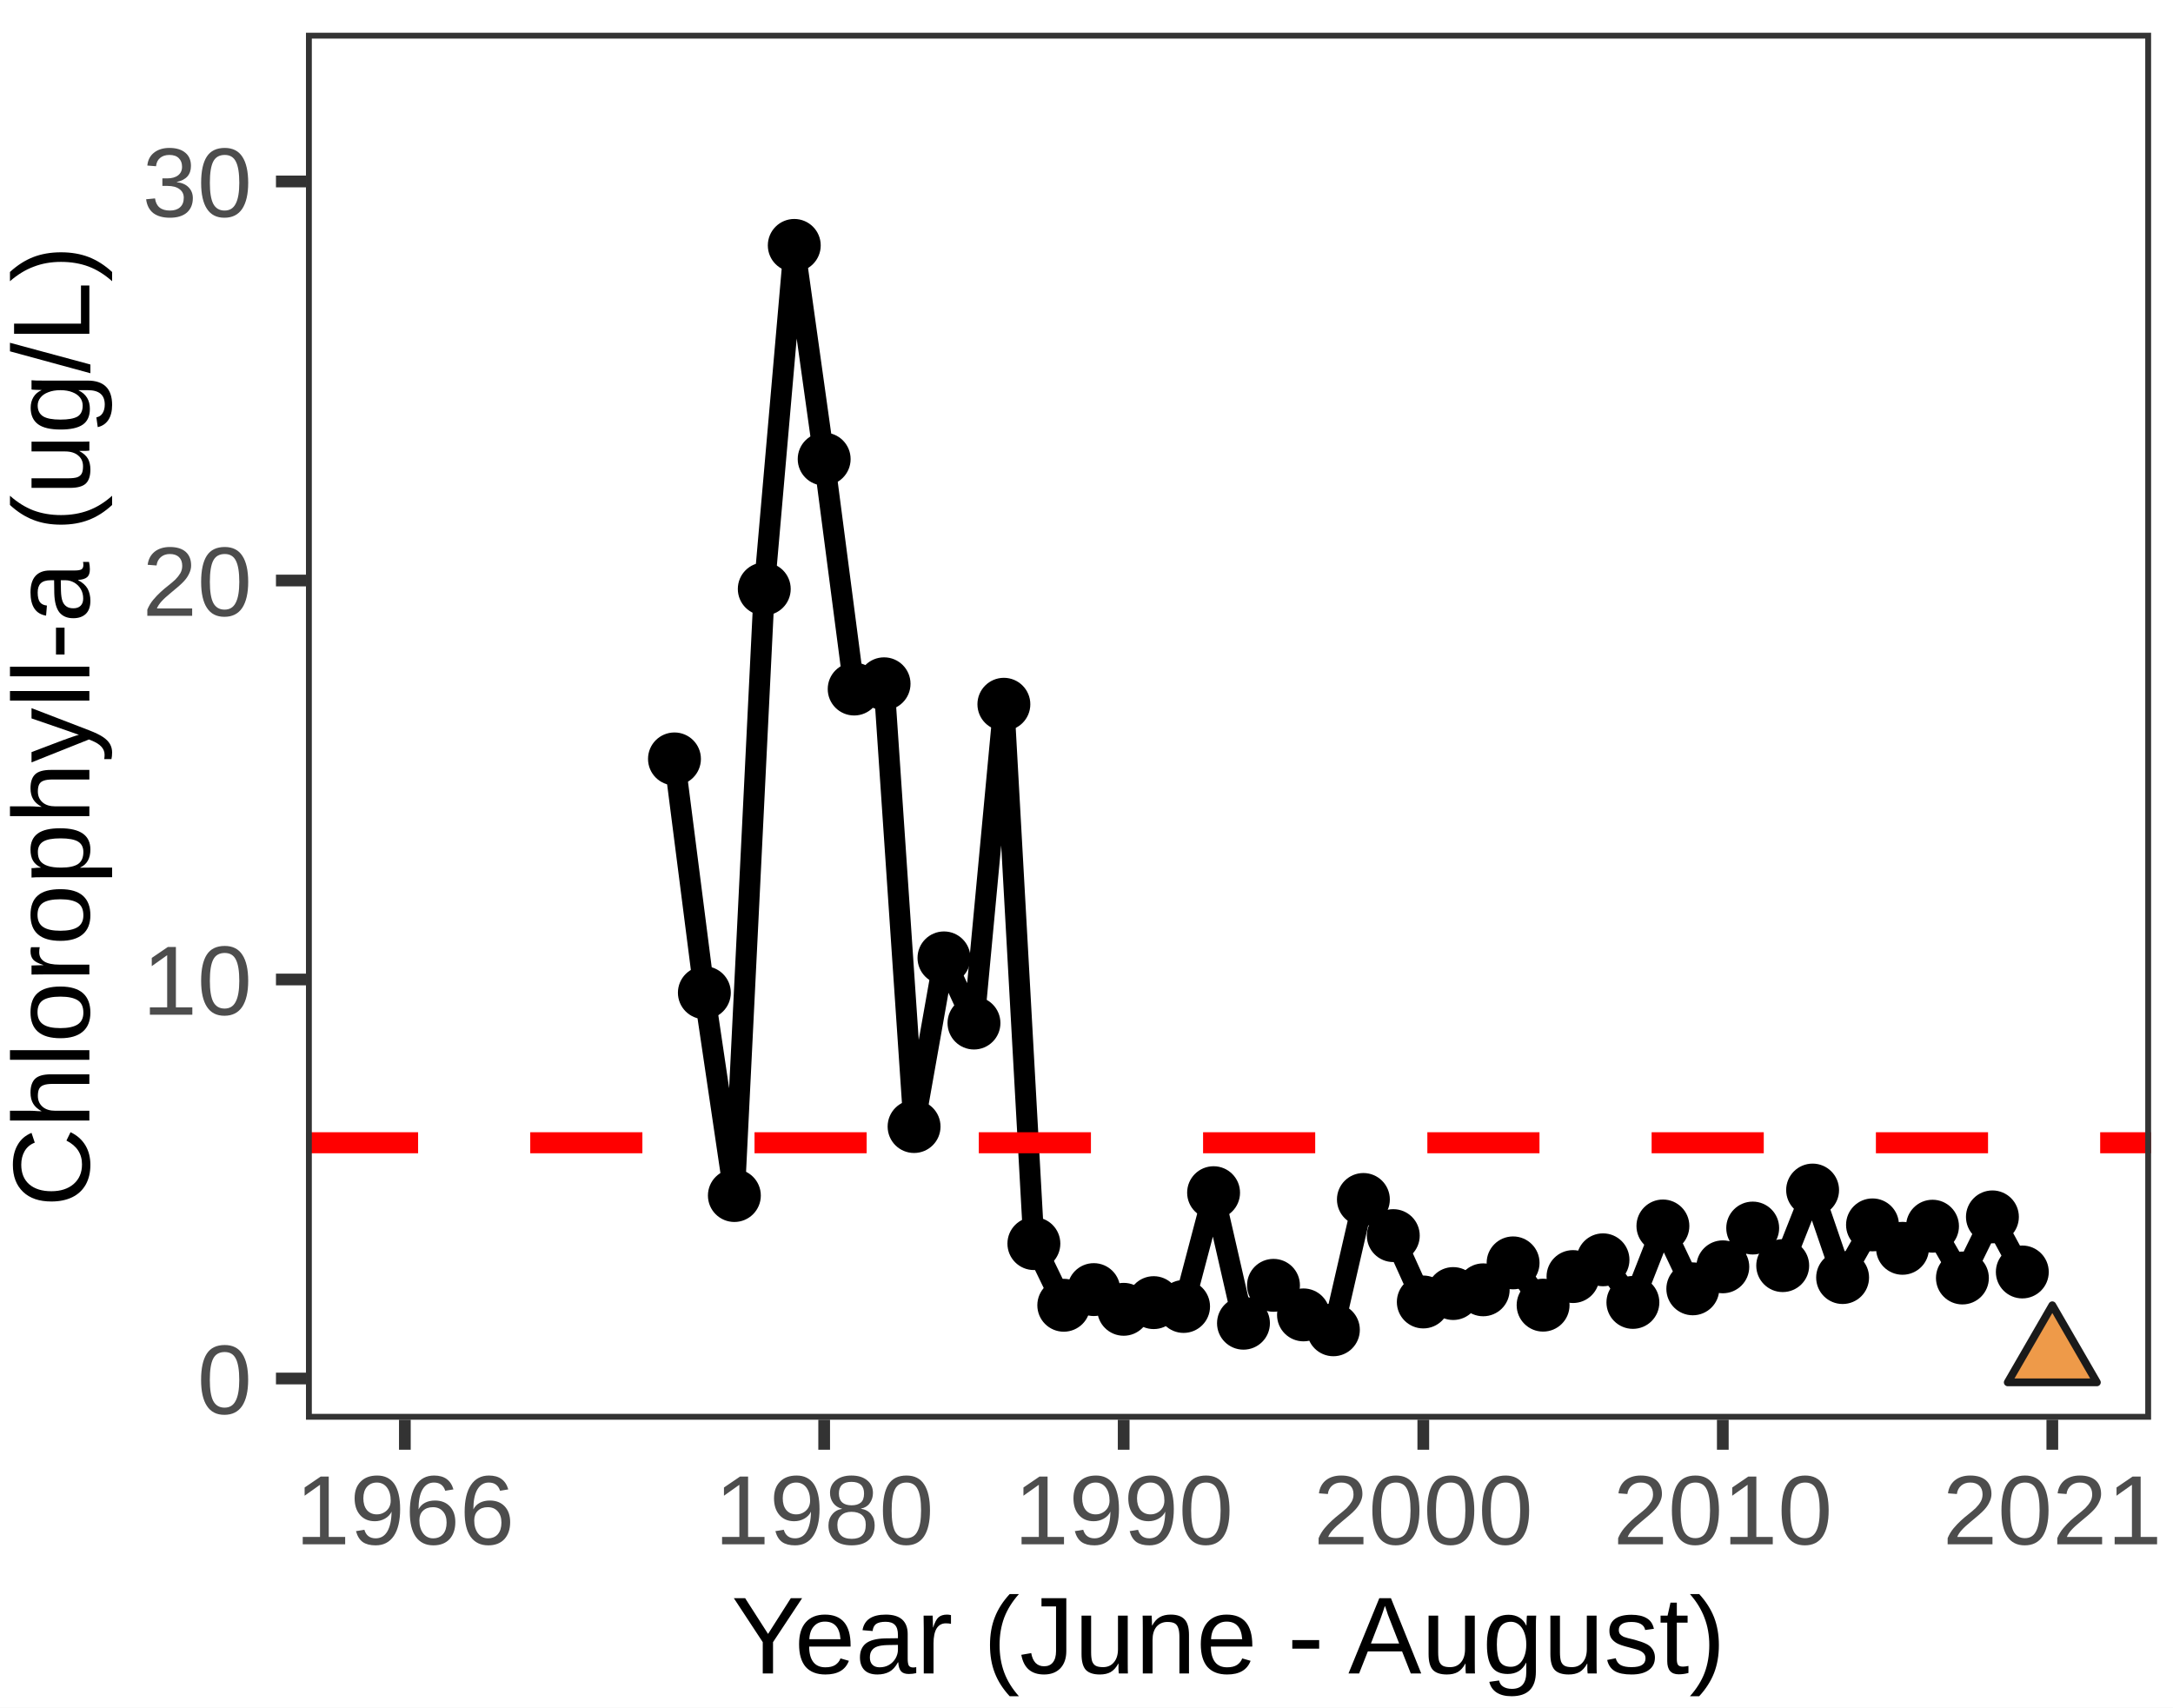
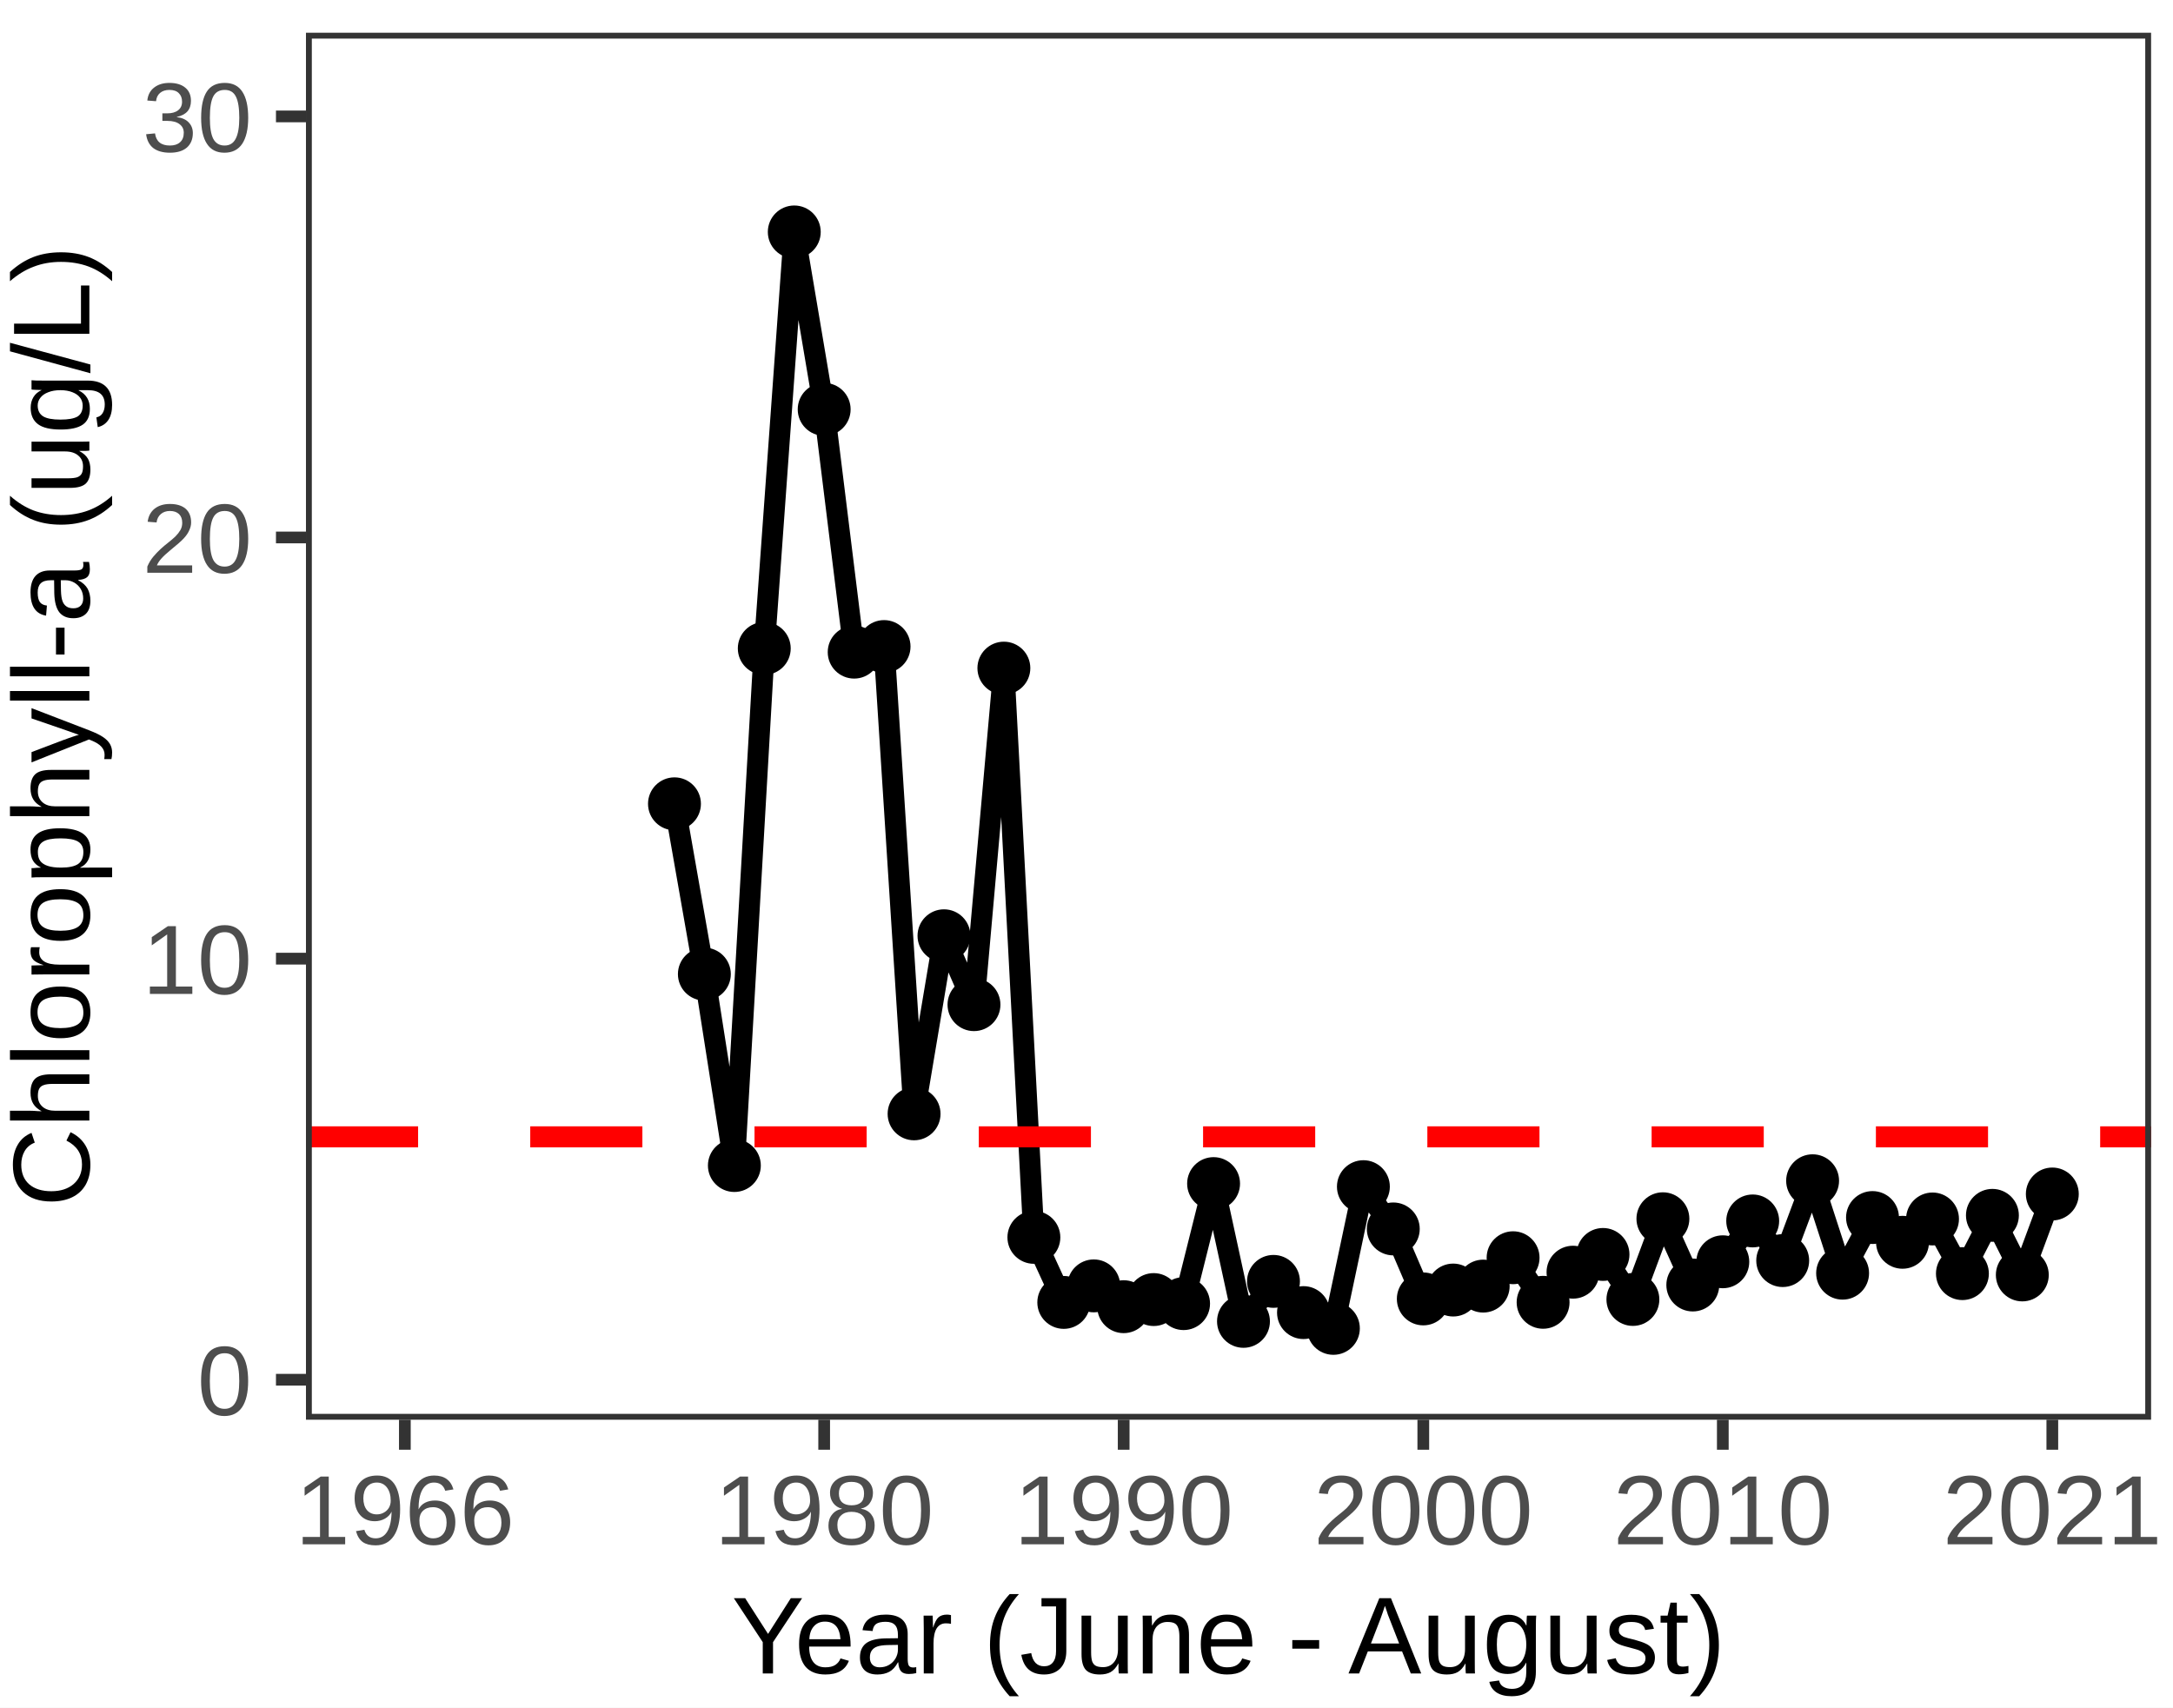
<svg xmlns="http://www.w3.org/2000/svg" class="svglite" width="198.43pt" height="155.91pt" viewBox="0 0 198.43 155.91">
  <defs>
    <style type="text/css">
    .svglite line, .svglite polyline, .svglite polygon, .svglite path, .svglite rect, .svglite circle {
      fill: none;
      stroke: #000000;
      stroke-linecap: round;
      stroke-linejoin: round;
      stroke-miterlimit: 10.00;
    }
    .svglite text {
      white-space: pre;
    }
  </style>
  </defs>
  <rect width="100%" height="100%" style="stroke: none; fill: #FFFFFF;" />
  <defs>
    <clipPath id="cpMC4wMHwxOTguNDN8MC4wMHwxNTUuOTE=">
      <rect x="0.00" y="0.00" width="198.43" height="155.91" />
    </clipPath>
  </defs>
  <g clip-path="url(#cpMC4wMHwxOTguNDN8MC4wMHwxNTUuOTE=)">
    <rect x="0.00" y="0.00" width="198.43" height="155.91" style="stroke-width: 1.07; stroke: #FFFFFF; fill: #FFFFFF;" />
  </g>
  <defs>
    <clipPath id="cpMjcuOTR8MTk2LjQzfDIuOTl8MTI5LjY0">
      <rect x="27.94" y="2.99" width="168.49" height="126.65" />
    </clipPath>
  </defs>
  <g clip-path="url(#cpMjcuOTR8MTk2LjQzfDIuOTl8MTI5LjY0)">
    <rect x="27.94" y="2.99" width="168.49" height="126.65" style="stroke-width: 1.07; stroke: none; fill: #FFFFFF;" />
-     <polyline points="61.59,69.30 64.32,90.65 67.06,109.17 69.79,53.78 72.53,22.41 75.26,41.92 78.00,62.92 80.73,62.44 83.47,102.87 86.20,87.47 88.94,93.42 91.67,64.31 94.41,113.56 97.14,119.19 99.88,117.76 102.61,119.56 105.35,118.95 108.08,119.30 110.82,108.91 113.55,120.83 116.29,117.37 119.03,120.07 121.76,121.43 124.50,109.53 127.23,112.83 129.97,118.89 132.70,118.12 135.44,117.78 138.17,115.32 140.91,119.18 143.64,116.57 146.38,115.04 149.11,118.93 151.85,111.95 154.58,117.69 157.32,115.68 160.05,112.14 162.79,115.57 165.52,108.67 168.26,116.66 170.99,111.85 173.73,113.99 176.47,111.97 179.20,116.70 181.94,111.12 184.67,116.15 " style="stroke-width: 1.92; stroke-linecap: butt;" />
-     <circle cx="61.59" cy="69.30" r="2.06" style="stroke-width: 0.71; fill: #000000;" />
-     <circle cx="64.32" cy="90.65" r="2.06" style="stroke-width: 0.71; fill: #000000;" />
-     <circle cx="67.06" cy="109.17" r="2.06" style="stroke-width: 0.71; fill: #000000;" />
-     <circle cx="69.79" cy="53.78" r="2.06" style="stroke-width: 0.71; fill: #000000;" />
-     <circle cx="72.53" cy="22.41" r="2.06" style="stroke-width: 0.71; fill: #000000;" />
-     <circle cx="75.26" cy="41.92" r="2.06" style="stroke-width: 0.71; fill: #000000;" />
-     <circle cx="78.00" cy="62.92" r="2.06" style="stroke-width: 0.71; fill: #000000;" />
-     <circle cx="80.73" cy="62.44" r="2.06" style="stroke-width: 0.71; fill: #000000;" />
-     <circle cx="83.47" cy="102.87" r="2.06" style="stroke-width: 0.71; fill: #000000;" />
-     <circle cx="86.20" cy="87.47" r="2.06" style="stroke-width: 0.71; fill: #000000;" />
-     <circle cx="88.94" cy="93.42" r="2.06" style="stroke-width: 0.71; fill: #000000;" />
-     <circle cx="91.67" cy="64.31" r="2.06" style="stroke-width: 0.71; fill: #000000;" />
-     <circle cx="94.41" cy="113.56" r="2.06" style="stroke-width: 0.71; fill: #000000;" />
-     <circle cx="97.14" cy="119.19" r="2.06" style="stroke-width: 0.71; fill: #000000;" />
-     <circle cx="99.88" cy="117.76" r="2.06" style="stroke-width: 0.71; fill: #000000;" />
-     <circle cx="102.61" cy="119.56" r="2.06" style="stroke-width: 0.71; fill: #000000;" />
-     <circle cx="105.35" cy="118.95" r="2.06" style="stroke-width: 0.71; fill: #000000;" />
-     <circle cx="108.08" cy="119.30" r="2.06" style="stroke-width: 0.71; fill: #000000;" />
-     <circle cx="110.82" cy="108.91" r="2.06" style="stroke-width: 0.71; fill: #000000;" />
-     <circle cx="113.55" cy="120.83" r="2.06" style="stroke-width: 0.71; fill: #000000;" />
-     <circle cx="116.29" cy="117.37" r="2.06" style="stroke-width: 0.71; fill: #000000;" />
-     <circle cx="119.03" cy="120.07" r="2.06" style="stroke-width: 0.71; fill: #000000;" />
-     <circle cx="121.76" cy="121.43" r="2.06" style="stroke-width: 0.71; fill: #000000;" />
-     <circle cx="124.50" cy="109.53" r="2.06" style="stroke-width: 0.71; fill: #000000;" />
-     <circle cx="127.23" cy="112.83" r="2.06" style="stroke-width: 0.71; fill: #000000;" />
-     <circle cx="129.97" cy="118.89" r="2.06" style="stroke-width: 0.71; fill: #000000;" />
-     <circle cx="132.70" cy="118.12" r="2.06" style="stroke-width: 0.71; fill: #000000;" />
-     <circle cx="135.44" cy="117.78" r="2.06" style="stroke-width: 0.71; fill: #000000;" />
-     <circle cx="138.17" cy="115.32" r="2.06" style="stroke-width: 0.71; fill: #000000;" />
-     <circle cx="140.91" cy="119.18" r="2.06" style="stroke-width: 0.71; fill: #000000;" />
-     <circle cx="143.64" cy="116.57" r="2.06" style="stroke-width: 0.71; fill: #000000;" />
-     <circle cx="146.38" cy="115.04" r="2.06" style="stroke-width: 0.71; fill: #000000;" />
-     <circle cx="149.11" cy="118.93" r="2.06" style="stroke-width: 0.71; fill: #000000;" />
-     <circle cx="151.85" cy="111.95" r="2.06" style="stroke-width: 0.71; fill: #000000;" />
-     <circle cx="154.58" cy="117.69" r="2.06" style="stroke-width: 0.71; fill: #000000;" />
-     <circle cx="157.32" cy="115.68" r="2.06" style="stroke-width: 0.71; fill: #000000;" />
-     <circle cx="160.05" cy="112.14" r="2.06" style="stroke-width: 0.71; fill: #000000;" />
-     <circle cx="162.79" cy="115.57" r="2.06" style="stroke-width: 0.71; fill: #000000;" />
-     <circle cx="165.52" cy="108.67" r="2.06" style="stroke-width: 0.71; fill: #000000;" />
-     <circle cx="168.26" cy="116.66" r="2.06" style="stroke-width: 0.71; fill: #000000;" />
-     <circle cx="170.99" cy="111.85" r="2.06" style="stroke-width: 0.71; fill: #000000;" />
-     <circle cx="173.73" cy="113.99" r="2.06" style="stroke-width: 0.71; fill: #000000;" />
-     <circle cx="176.47" cy="111.97" r="2.06" style="stroke-width: 0.71; fill: #000000;" />
-     <circle cx="179.20" cy="116.70" r="2.06" style="stroke-width: 0.71; fill: #000000;" />
-     <circle cx="181.94" cy="111.12" r="2.06" style="stroke-width: 0.71; fill: #000000;" />
-     <circle cx="184.67" cy="116.15" r="2.06" style="stroke-width: 0.71; fill: #000000;" />
-     <polygon points="187.41,119.19 191.48,126.23 183.34,126.23 " style="stroke-width: 0.71; stroke: #1A1A1A; fill: #EE9A49;" />
-     <line x1="27.94" y1="104.35" x2="196.43" y2="104.35" style="stroke-width: 1.92; stroke: #FF0000; stroke-dasharray: 10.24,10.24; stroke-linecap: butt;" />
+     <polyline points="61.59,73.40 64.32,88.95 67.06,106.43 69.79,59.21 72.53,21.18 75.26,37.38 78.00,59.55 80.73,59.04 83.47,101.71 86.20,85.45 88.94,91.74 91.67,61.01 94.41,112.99 97.14,118.93 99.88,117.42 102.61,119.32 105.35,118.67 108.08,119.04 110.82,108.08 113.55,120.66 116.29,117.01 119.03,119.86 121.76,121.30 124.50,108.36 127.23,112.22 129.97,118.61 132.70,117.80 135.44,117.44 138.17,114.85 140.91,118.92 143.64,116.17 146.38,114.55 149.11,118.66 151.85,111.29 154.58,117.34 157.32,115.22 160.05,111.49 162.79,115.11 165.52,107.82 168.26,116.26 170.99,111.18 173.73,113.44 176.47,111.31 179.20,116.30 181.94,110.98 184.67,116.42 187.41,109.03 " style="stroke-width: 1.92; stroke-linecap: butt;" />
+     <circle cx="61.59" cy="73.40" r="2.06" style="stroke-width: 0.71; fill: #000000;" />
+     <circle cx="64.32" cy="88.95" r="2.06" style="stroke-width: 0.71; fill: #000000;" />
+     <circle cx="67.06" cy="106.43" r="2.06" style="stroke-width: 0.71; fill: #000000;" />
+     <circle cx="69.79" cy="59.21" r="2.06" style="stroke-width: 0.71; fill: #000000;" />
+     <circle cx="72.53" cy="21.18" r="2.06" style="stroke-width: 0.71; fill: #000000;" />
+     <circle cx="75.26" cy="37.38" r="2.06" style="stroke-width: 0.71; fill: #000000;" />
+     <circle cx="78.00" cy="59.55" r="2.06" style="stroke-width: 0.71; fill: #000000;" />
+     <circle cx="80.73" cy="59.04" r="2.06" style="stroke-width: 0.71; fill: #000000;" />
+     <circle cx="83.47" cy="101.71" r="2.06" style="stroke-width: 0.71; fill: #000000;" />
+     <circle cx="86.20" cy="85.45" r="2.06" style="stroke-width: 0.71; fill: #000000;" />
+     <circle cx="88.94" cy="91.74" r="2.06" style="stroke-width: 0.71; fill: #000000;" />
+     <circle cx="91.67" cy="61.01" r="2.06" style="stroke-width: 0.71; fill: #000000;" />
+     <circle cx="94.41" cy="112.99" r="2.06" style="stroke-width: 0.71; fill: #000000;" />
+     <circle cx="97.14" cy="118.93" r="2.06" style="stroke-width: 0.71; fill: #000000;" />
+     <circle cx="99.88" cy="117.42" r="2.06" style="stroke-width: 0.71; fill: #000000;" />
+     <circle cx="102.61" cy="119.32" r="2.06" style="stroke-width: 0.71; fill: #000000;" />
+     <circle cx="105.35" cy="118.67" r="2.06" style="stroke-width: 0.71; fill: #000000;" />
+     <circle cx="108.08" cy="119.04" r="2.06" style="stroke-width: 0.71; fill: #000000;" />
+     <circle cx="110.82" cy="108.08" r="2.06" style="stroke-width: 0.71; fill: #000000;" />
+     <circle cx="113.55" cy="120.66" r="2.06" style="stroke-width: 0.71; fill: #000000;" />
+     <circle cx="116.29" cy="117.01" r="2.06" style="stroke-width: 0.71; fill: #000000;" />
+     <circle cx="119.03" cy="119.86" r="2.06" style="stroke-width: 0.71; fill: #000000;" />
+     <circle cx="121.76" cy="121.30" r="2.06" style="stroke-width: 0.71; fill: #000000;" />
+     <circle cx="124.50" cy="108.36" r="2.06" style="stroke-width: 0.71; fill: #000000;" />
+     <circle cx="127.23" cy="112.22" r="2.06" style="stroke-width: 0.71; fill: #000000;" />
+     <circle cx="129.97" cy="118.61" r="2.06" style="stroke-width: 0.71; fill: #000000;" />
+     <circle cx="132.70" cy="117.80" r="2.06" style="stroke-width: 0.71; fill: #000000;" />
+     <circle cx="135.44" cy="117.44" r="2.06" style="stroke-width: 0.71; fill: #000000;" />
+     <circle cx="138.17" cy="114.85" r="2.06" style="stroke-width: 0.71; fill: #000000;" />
+     <circle cx="140.91" cy="118.92" r="2.06" style="stroke-width: 0.71; fill: #000000;" />
+     <circle cx="143.64" cy="116.17" r="2.06" style="stroke-width: 0.71; fill: #000000;" />
+     <circle cx="146.38" cy="114.55" r="2.06" style="stroke-width: 0.71; fill: #000000;" />
+     <circle cx="149.11" cy="118.66" r="2.06" style="stroke-width: 0.71; fill: #000000;" />
+     <circle cx="151.85" cy="111.29" r="2.06" style="stroke-width: 0.71; fill: #000000;" />
+     <circle cx="154.58" cy="117.34" r="2.06" style="stroke-width: 0.71; fill: #000000;" />
+     <circle cx="157.32" cy="115.22" r="2.06" style="stroke-width: 0.71; fill: #000000;" />
+     <circle cx="160.05" cy="111.49" r="2.06" style="stroke-width: 0.71; fill: #000000;" />
+     <circle cx="162.79" cy="115.11" r="2.06" style="stroke-width: 0.71; fill: #000000;" />
+     <circle cx="165.52" cy="107.82" r="2.06" style="stroke-width: 0.71; fill: #000000;" />
+     <circle cx="168.26" cy="116.26" r="2.06" style="stroke-width: 0.71; fill: #000000;" />
+     <circle cx="170.99" cy="111.18" r="2.06" style="stroke-width: 0.71; fill: #000000;" />
+     <circle cx="173.73" cy="113.44" r="2.06" style="stroke-width: 0.71; fill: #000000;" />
+     <circle cx="176.47" cy="111.31" r="2.06" style="stroke-width: 0.71; fill: #000000;" />
+     <circle cx="179.20" cy="116.30" r="2.06" style="stroke-width: 0.71; fill: #000000;" />
+     <circle cx="181.94" cy="110.98" r="2.06" style="stroke-width: 0.71; fill: #000000;" />
+     <circle cx="184.67" cy="116.42" r="2.06" style="stroke-width: 0.71; fill: #000000;" />
+     <circle cx="187.41" cy="109.03" r="2.06" style="stroke-width: 0.71; fill: #000000;" />
+     <line x1="27.94" y1="103.81" x2="196.43" y2="103.81" style="stroke-width: 1.92; stroke: #FF0000; stroke-dasharray: 10.24,10.24; stroke-linecap: butt;" />
    <rect x="27.94" y="2.99" width="168.49" height="126.65" style="stroke-width: 1.07; stroke: #333333;" />
  </g>
  <g clip-path="url(#cpMC4wMHwxOTguNDN8MC4wMHwxNTUuOTE=)">
-     <text x="23.01" y="129.10" text-anchor="end" style="font-size: 9.00px;fill: #4D4D4D; font-family: &quot;Arial&quot;;" textLength="5.00px" lengthAdjust="spacingAndGlyphs">0</text>
-     <text x="23.01" y="92.66" text-anchor="end" style="font-size: 9.00px;fill: #4D4D4D; font-family: &quot;Arial&quot;;" textLength="10.01px" lengthAdjust="spacingAndGlyphs">10</text>
-     <text x="23.01" y="56.23" text-anchor="end" style="font-size: 9.00px;fill: #4D4D4D; font-family: &quot;Arial&quot;;" textLength="10.01px" lengthAdjust="spacingAndGlyphs">20</text>
-     <text x="23.01" y="19.79" text-anchor="end" style="font-size: 9.00px;fill: #4D4D4D; font-family: &quot;Arial&quot;;" textLength="10.01px" lengthAdjust="spacingAndGlyphs">30</text>
-     <polyline points="25.20,125.88 27.94,125.88 " style="stroke-width: 1.07; stroke: #333333; stroke-linecap: butt;" />
-     <polyline points="25.20,89.44 27.94,89.44 " style="stroke-width: 1.07; stroke: #333333; stroke-linecap: butt;" />
-     <polyline points="25.20,53.01 27.94,53.01 " style="stroke-width: 1.07; stroke: #333333; stroke-linecap: butt;" />
-     <polyline points="25.20,16.57 27.94,16.57 " style="stroke-width: 1.07; stroke: #333333; stroke-linecap: butt;" />
+     <text x="23.01" y="129.21" text-anchor="end" style="font-size: 9.00px;fill: #4D4D4D; font-family: &quot;Arial&quot;;" textLength="5.00px" lengthAdjust="spacingAndGlyphs">0</text>
+     <text x="23.01" y="90.76" text-anchor="end" style="font-size: 9.00px;fill: #4D4D4D; font-family: &quot;Arial&quot;;" textLength="10.01px" lengthAdjust="spacingAndGlyphs">10</text>
+     <text x="23.01" y="52.30" text-anchor="end" style="font-size: 9.00px;fill: #4D4D4D; font-family: &quot;Arial&quot;;" textLength="10.01px" lengthAdjust="spacingAndGlyphs">20</text>
+     <text x="23.01" y="13.85" text-anchor="end" style="font-size: 9.00px;fill: #4D4D4D; font-family: &quot;Arial&quot;;" textLength="10.01px" lengthAdjust="spacingAndGlyphs">30</text>
+     <polyline points="25.20,125.99 27.94,125.99 " style="stroke-width: 1.07; stroke: #333333; stroke-linecap: butt;" />
+     <polyline points="25.20,87.54 27.94,87.54 " style="stroke-width: 1.07; stroke: #333333; stroke-linecap: butt;" />
+     <polyline points="25.20,49.08 27.94,49.08 " style="stroke-width: 1.07; stroke: #333333; stroke-linecap: butt;" />
+     <polyline points="25.20,10.63 27.94,10.63 " style="stroke-width: 1.07; stroke: #333333; stroke-linecap: butt;" />
    <polyline points="36.97,132.38 36.97,129.64 " style="stroke-width: 1.07; stroke: #333333; stroke-linecap: butt;" />
    <polyline points="75.26,132.38 75.26,129.64 " style="stroke-width: 1.07; stroke: #333333; stroke-linecap: butt;" />
    <polyline points="102.61,132.38 102.61,129.64 " style="stroke-width: 1.07; stroke: #333333; stroke-linecap: butt;" />
    <polyline points="129.97,132.38 129.97,129.64 " style="stroke-width: 1.07; stroke: #333333; stroke-linecap: butt;" />
    <polyline points="157.32,132.38 157.32,129.64 " style="stroke-width: 1.07; stroke: #333333; stroke-linecap: butt;" />
    <polyline points="187.41,132.38 187.41,129.64 " style="stroke-width: 1.07; stroke: #333333; stroke-linecap: butt;" />
    <text x="36.97" y="141.02" text-anchor="middle" style="font-size: 9.00px;fill: #4D4D4D; font-family: &quot;Arial&quot;;" textLength="20.02px" lengthAdjust="spacingAndGlyphs">1966</text>
    <text x="75.26" y="141.02" text-anchor="middle" style="font-size: 9.00px;fill: #4D4D4D; font-family: &quot;Arial&quot;;" textLength="20.02px" lengthAdjust="spacingAndGlyphs">1980</text>
    <text x="102.61" y="141.02" text-anchor="middle" style="font-size: 9.00px;fill: #4D4D4D; font-family: &quot;Arial&quot;;" textLength="20.02px" lengthAdjust="spacingAndGlyphs">1990</text>
    <text x="129.97" y="141.02" text-anchor="middle" style="font-size: 9.00px;fill: #4D4D4D; font-family: &quot;Arial&quot;;" textLength="20.02px" lengthAdjust="spacingAndGlyphs">2000</text>
    <text x="157.32" y="141.02" text-anchor="middle" style="font-size: 9.00px;fill: #4D4D4D; font-family: &quot;Arial&quot;;" textLength="20.02px" lengthAdjust="spacingAndGlyphs">2010</text>
    <text x="187.41" y="141.02" text-anchor="middle" style="font-size: 9.00px;fill: #4D4D4D; font-family: &quot;Arial&quot;;" textLength="20.02px" lengthAdjust="spacingAndGlyphs">2021</text>
    <text x="112.19" y="152.81" text-anchor="middle" style="font-size: 10.00px; font-family: &quot;Arial&quot;;" textLength="90.85px" lengthAdjust="spacingAndGlyphs">Year (June - August)</text>
    <text transform="translate(8.16,66.32) rotate(-90)" text-anchor="middle" style="font-size: 10.00px; font-family: &quot;Arial&quot;;" textLength="87.88px" lengthAdjust="spacingAndGlyphs">Chlorophyll-a (ug/L)</text>
  </g>
</svg>
